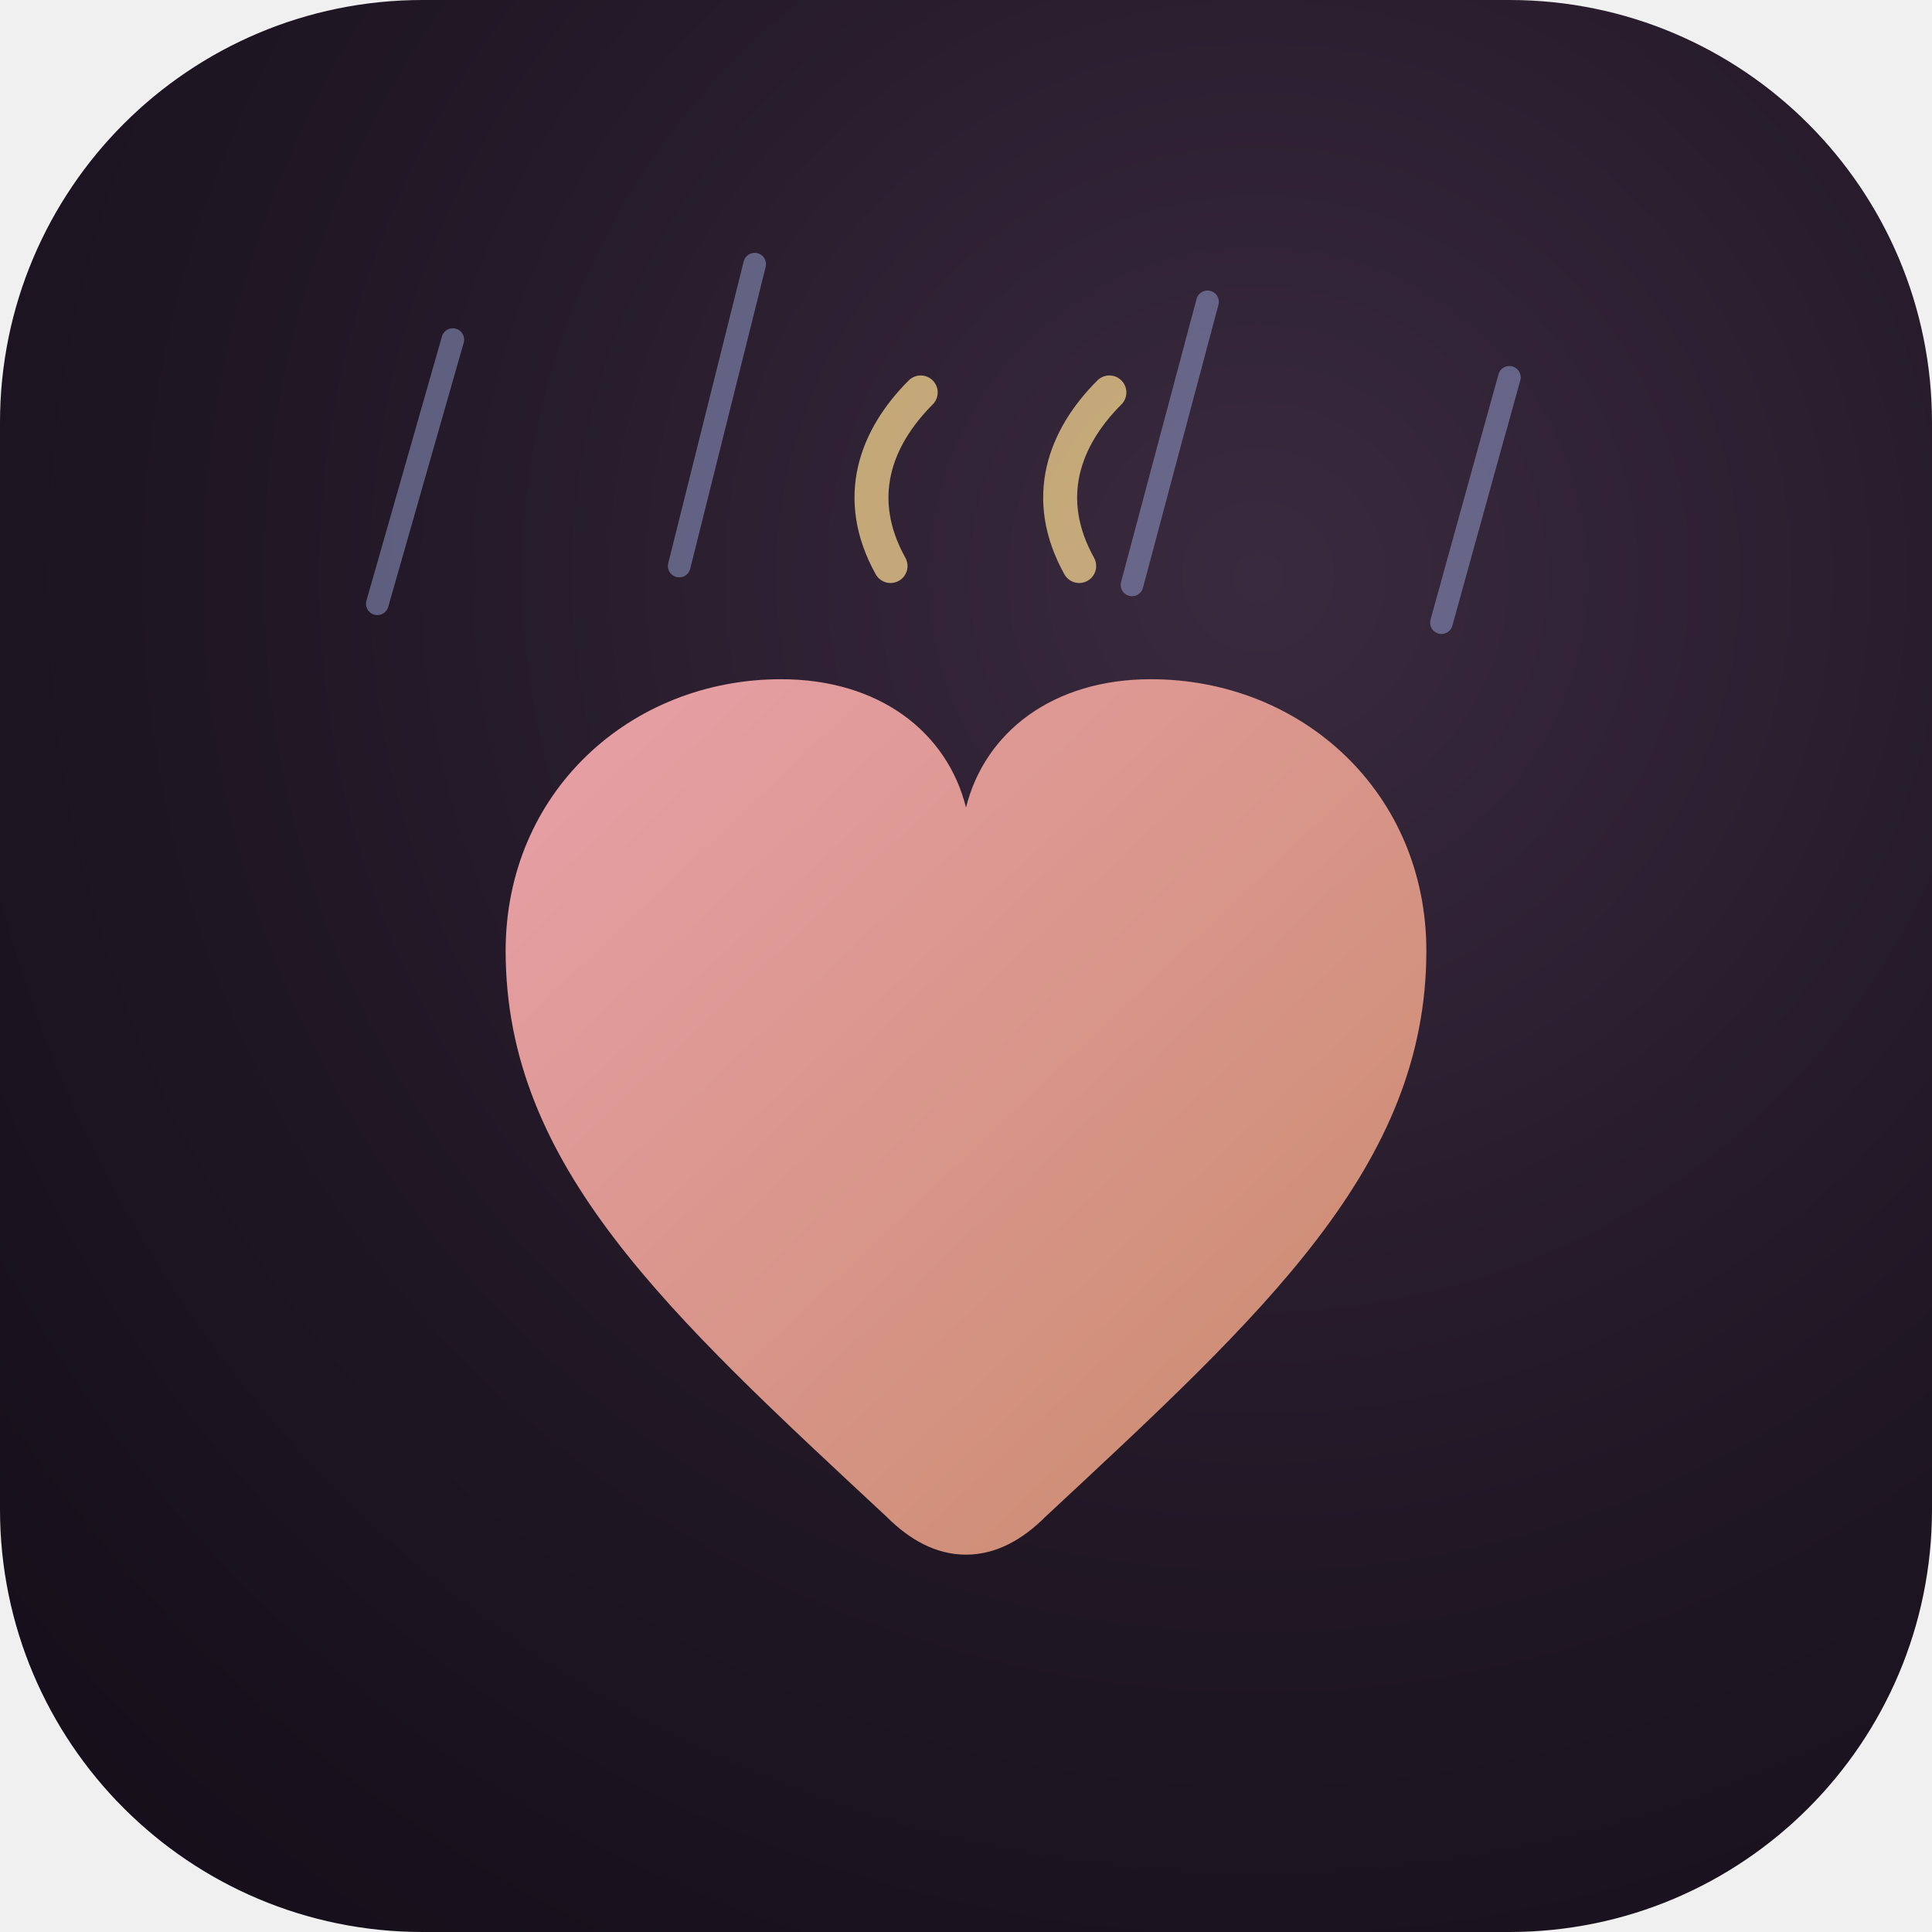
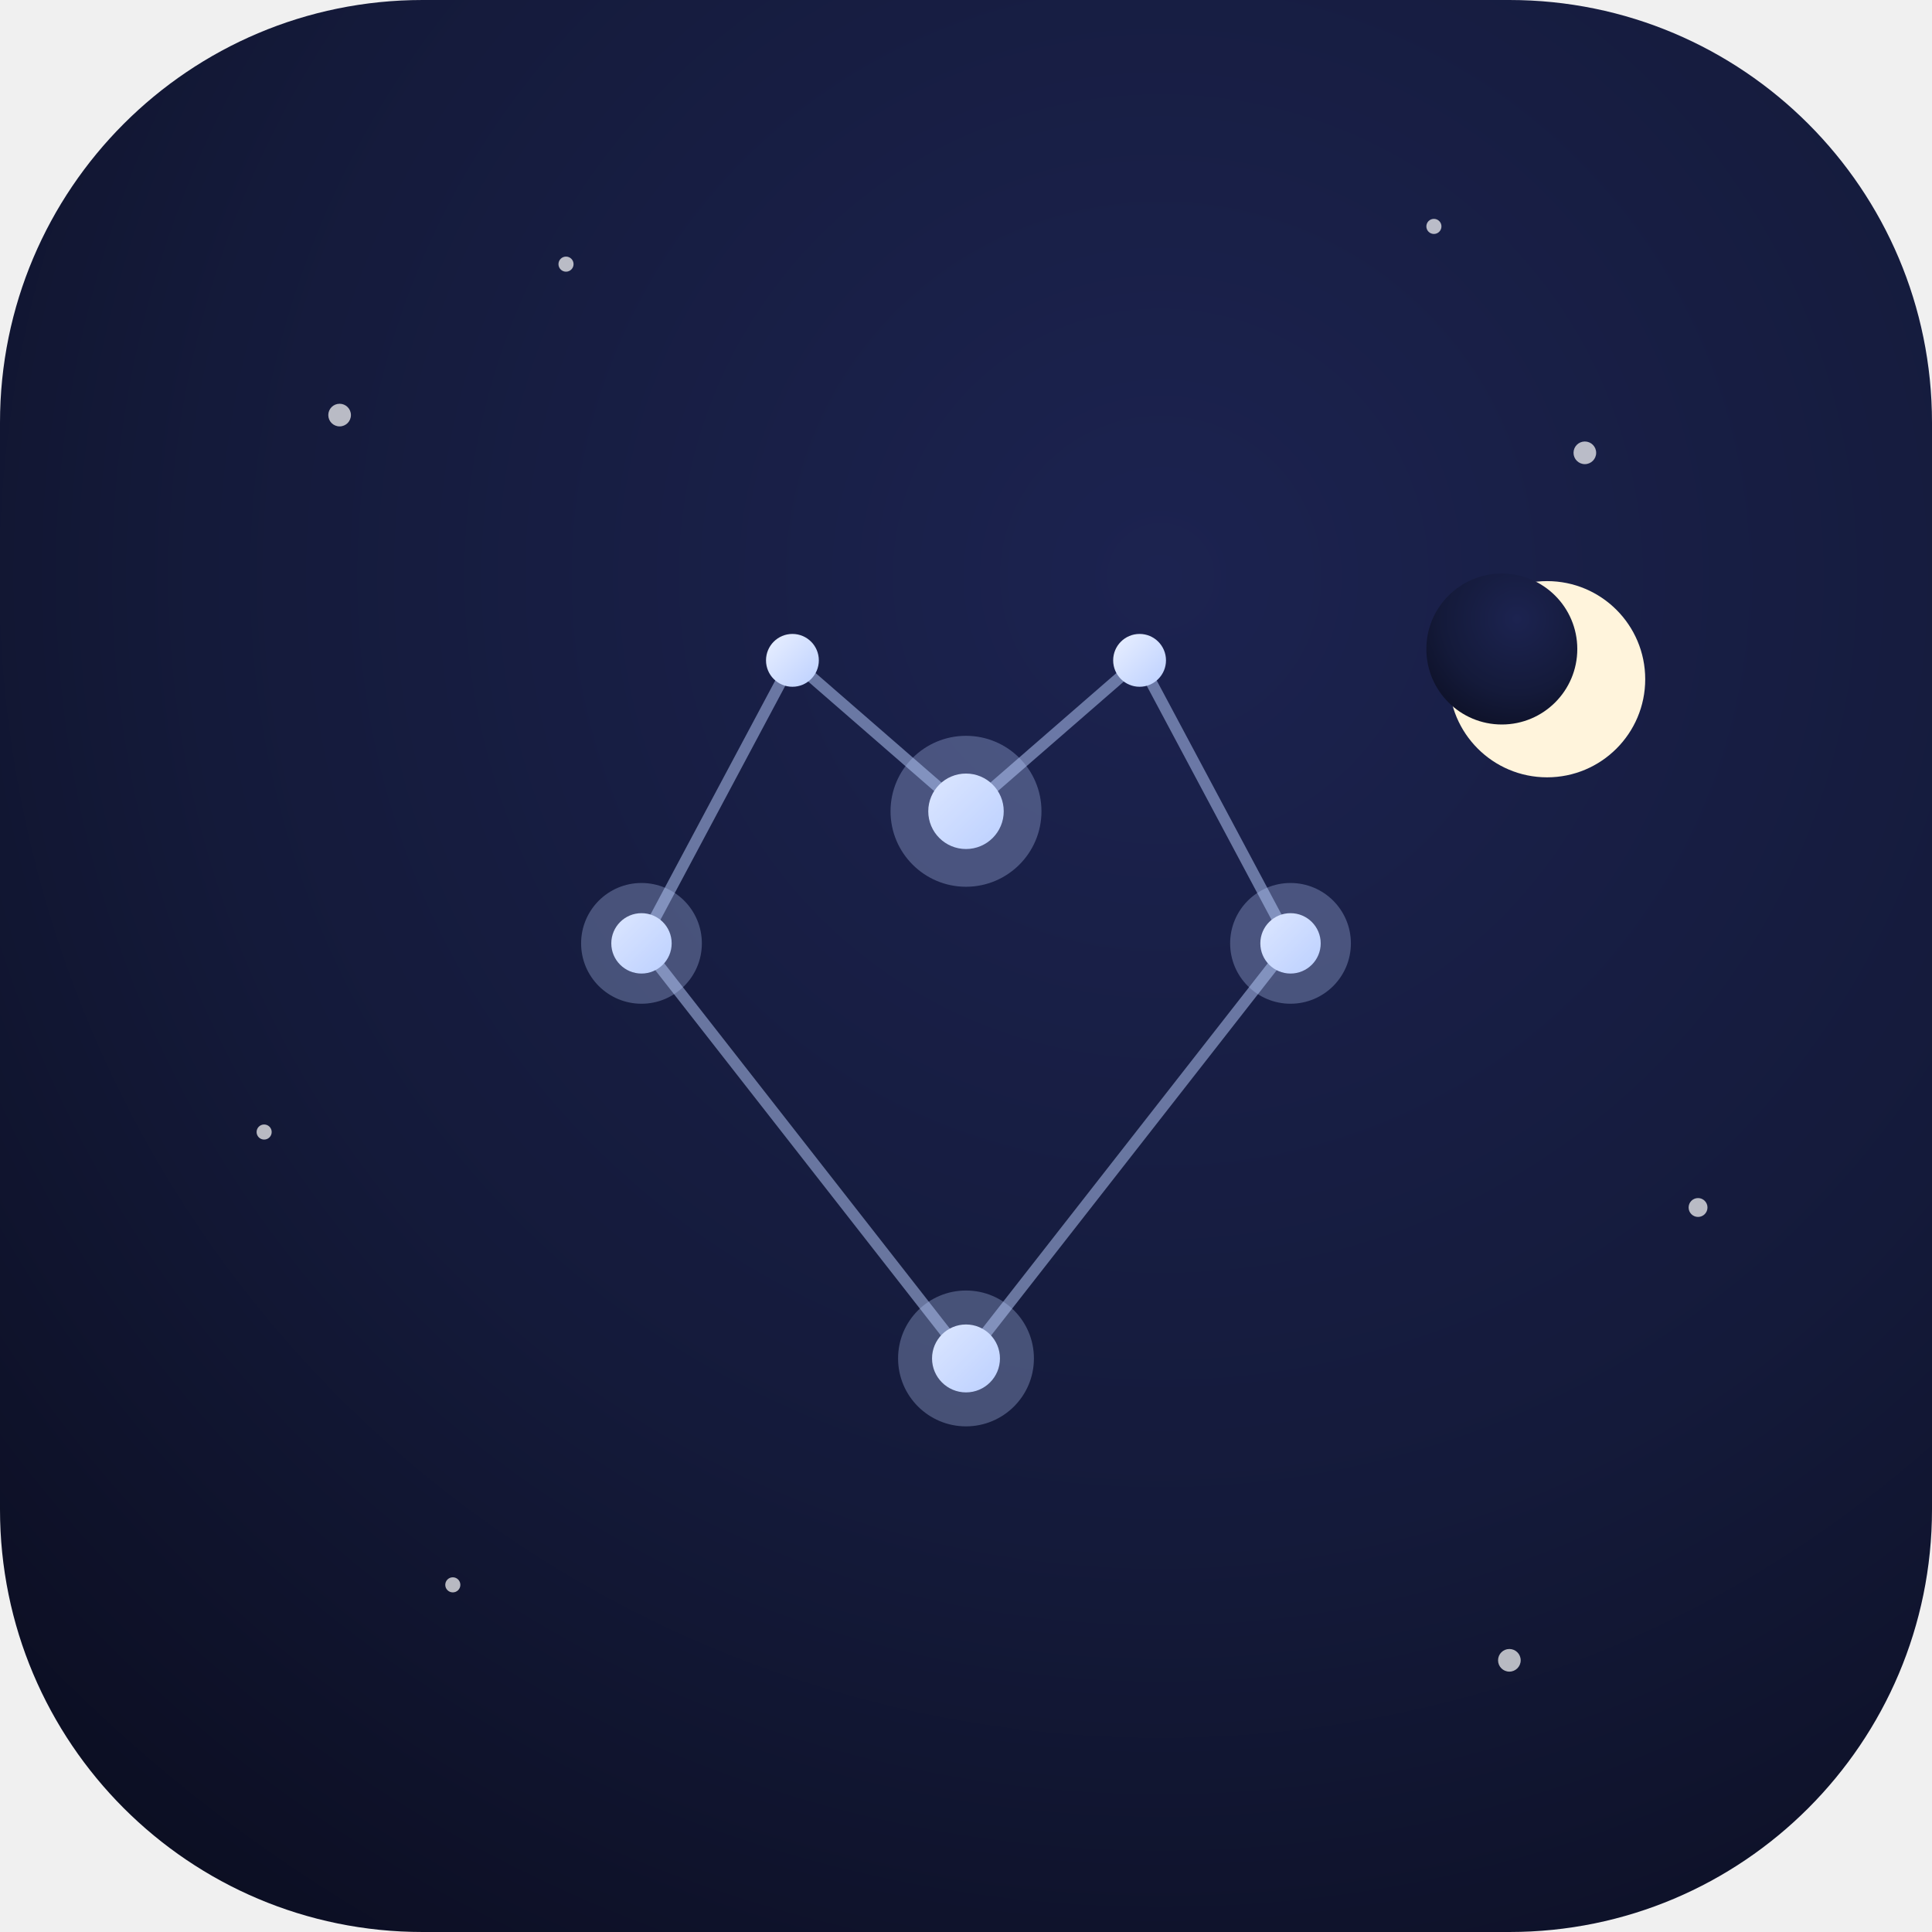
<svg xmlns="http://www.w3.org/2000/svg" viewBox="0 0 512 512">
  <defs>
-     <radialGradient id="bg" cx="65%" cy="30%" r="90%">
-       <stop offset="0%" stop-color="#3a2a3f" />
-       <stop offset="55%" stop-color="#211725" />
-       <stop offset="100%" stop-color="#140f1a" />
+     <radialGradient id="bg" cx="60%" cy="30%" r="90%">
+       <stop offset="0%" stop-color="#1c2350" />
+       <stop offset="55%" stop-color="#141a3a" />
+       <stop offset="100%" stop-color="#0a0c1e" />
    </radialGradient>
-     <linearGradient id="heart" x1="0" y1="0" x2="1" y2="1">
-       <stop offset="0%" stop-color="#e8a0a8" />
-       <stop offset="100%" stop-color="#c98a6b" />
+     <linearGradient id="star" x1="0" y1="0" x2="1" y2="1">
+       <stop offset="0%" stop-color="#eaf0ff" />
+       <stop offset="100%" stop-color="#bcd0ff" />
    </linearGradient>
  </defs>
  <rect width="512" height="512" rx="112" fill="url(#bg)" />
-   <g stroke="#9aa6d8" stroke-width="6" stroke-linecap="round" opacity="0.5">
-     <line x1="120" y1="90" x2="100" y2="160" />
-     <line x1="200" y1="70" x2="180" y2="150" />
-     <line x1="320" y1="80" x2="300" y2="155" />
-     <line x1="400" y1="100" x2="382" y2="165" />
+   <g fill="#ffffff" opacity="0.7">
+     <circle cx="90" cy="110" r="3" />
+     <circle cx="150" cy="70" r="2" />
+     <circle cx="420" cy="120" r="3" />
+     <circle cx="380" cy="60" r="2" />
+     <circle cx="70" cy="300" r="2" />
+     <circle cx="450" cy="320" r="2.5" />
+     <circle cx="120" cy="420" r="2" />
+     <circle cx="400" cy="440" r="3" />
  </g>
-   <path fill="url(#heart)" d="M256 412c-8 0-15-4-21-10-58-54-101-93-101-150 0-42 33-72 73-72 26 0 44 14 49 34 5-20 23-34 49-34 40 0 73 30 73 72 0 57-43 96-101 150-6 6-13 10-21 10z" />
-   <path d="M236 150c-10-18-4-34 8-46" fill="none" stroke="#e8c98a" stroke-width="9" stroke-linecap="round" opacity="0.8" />
-   <path d="M286 150c-10-18-4-34 8-46" fill="none" stroke="#e8c98a" stroke-width="9" stroke-linecap="round" opacity="0.8" />
+   <g stroke="#bcd0ff" stroke-width="3" opacity="0.5" fill="none">
+     <path d="M256 360 L170 250 L210 175 L256 215 L302 175 L342 250 Z" />
+   </g>
+   <g fill="url(#star)">
+     <circle cx="256" cy="360" r="9" />
+     <circle cx="170" cy="250" r="8" />
+     <circle cx="210" cy="175" r="7" />
+     <circle cx="256" cy="215" r="10" />
+     <circle cx="302" cy="175" r="7" />
+     <circle cx="342" cy="250" r="8" />
+   </g>
+   <g fill="#bcd0ff" opacity="0.3">
+     <circle cx="256" cy="360" r="18" />
+     <circle cx="256" cy="215" r="20" />
+     <circle cx="170" cy="250" r="16" />
+     <circle cx="342" cy="250" r="16" />
+   </g>
+   <circle cx="410" cy="180" r="26" fill="#fff4dc" />
+   <circle cx="398" cy="172" r="20" fill="url(#bg)" />
</svg>
